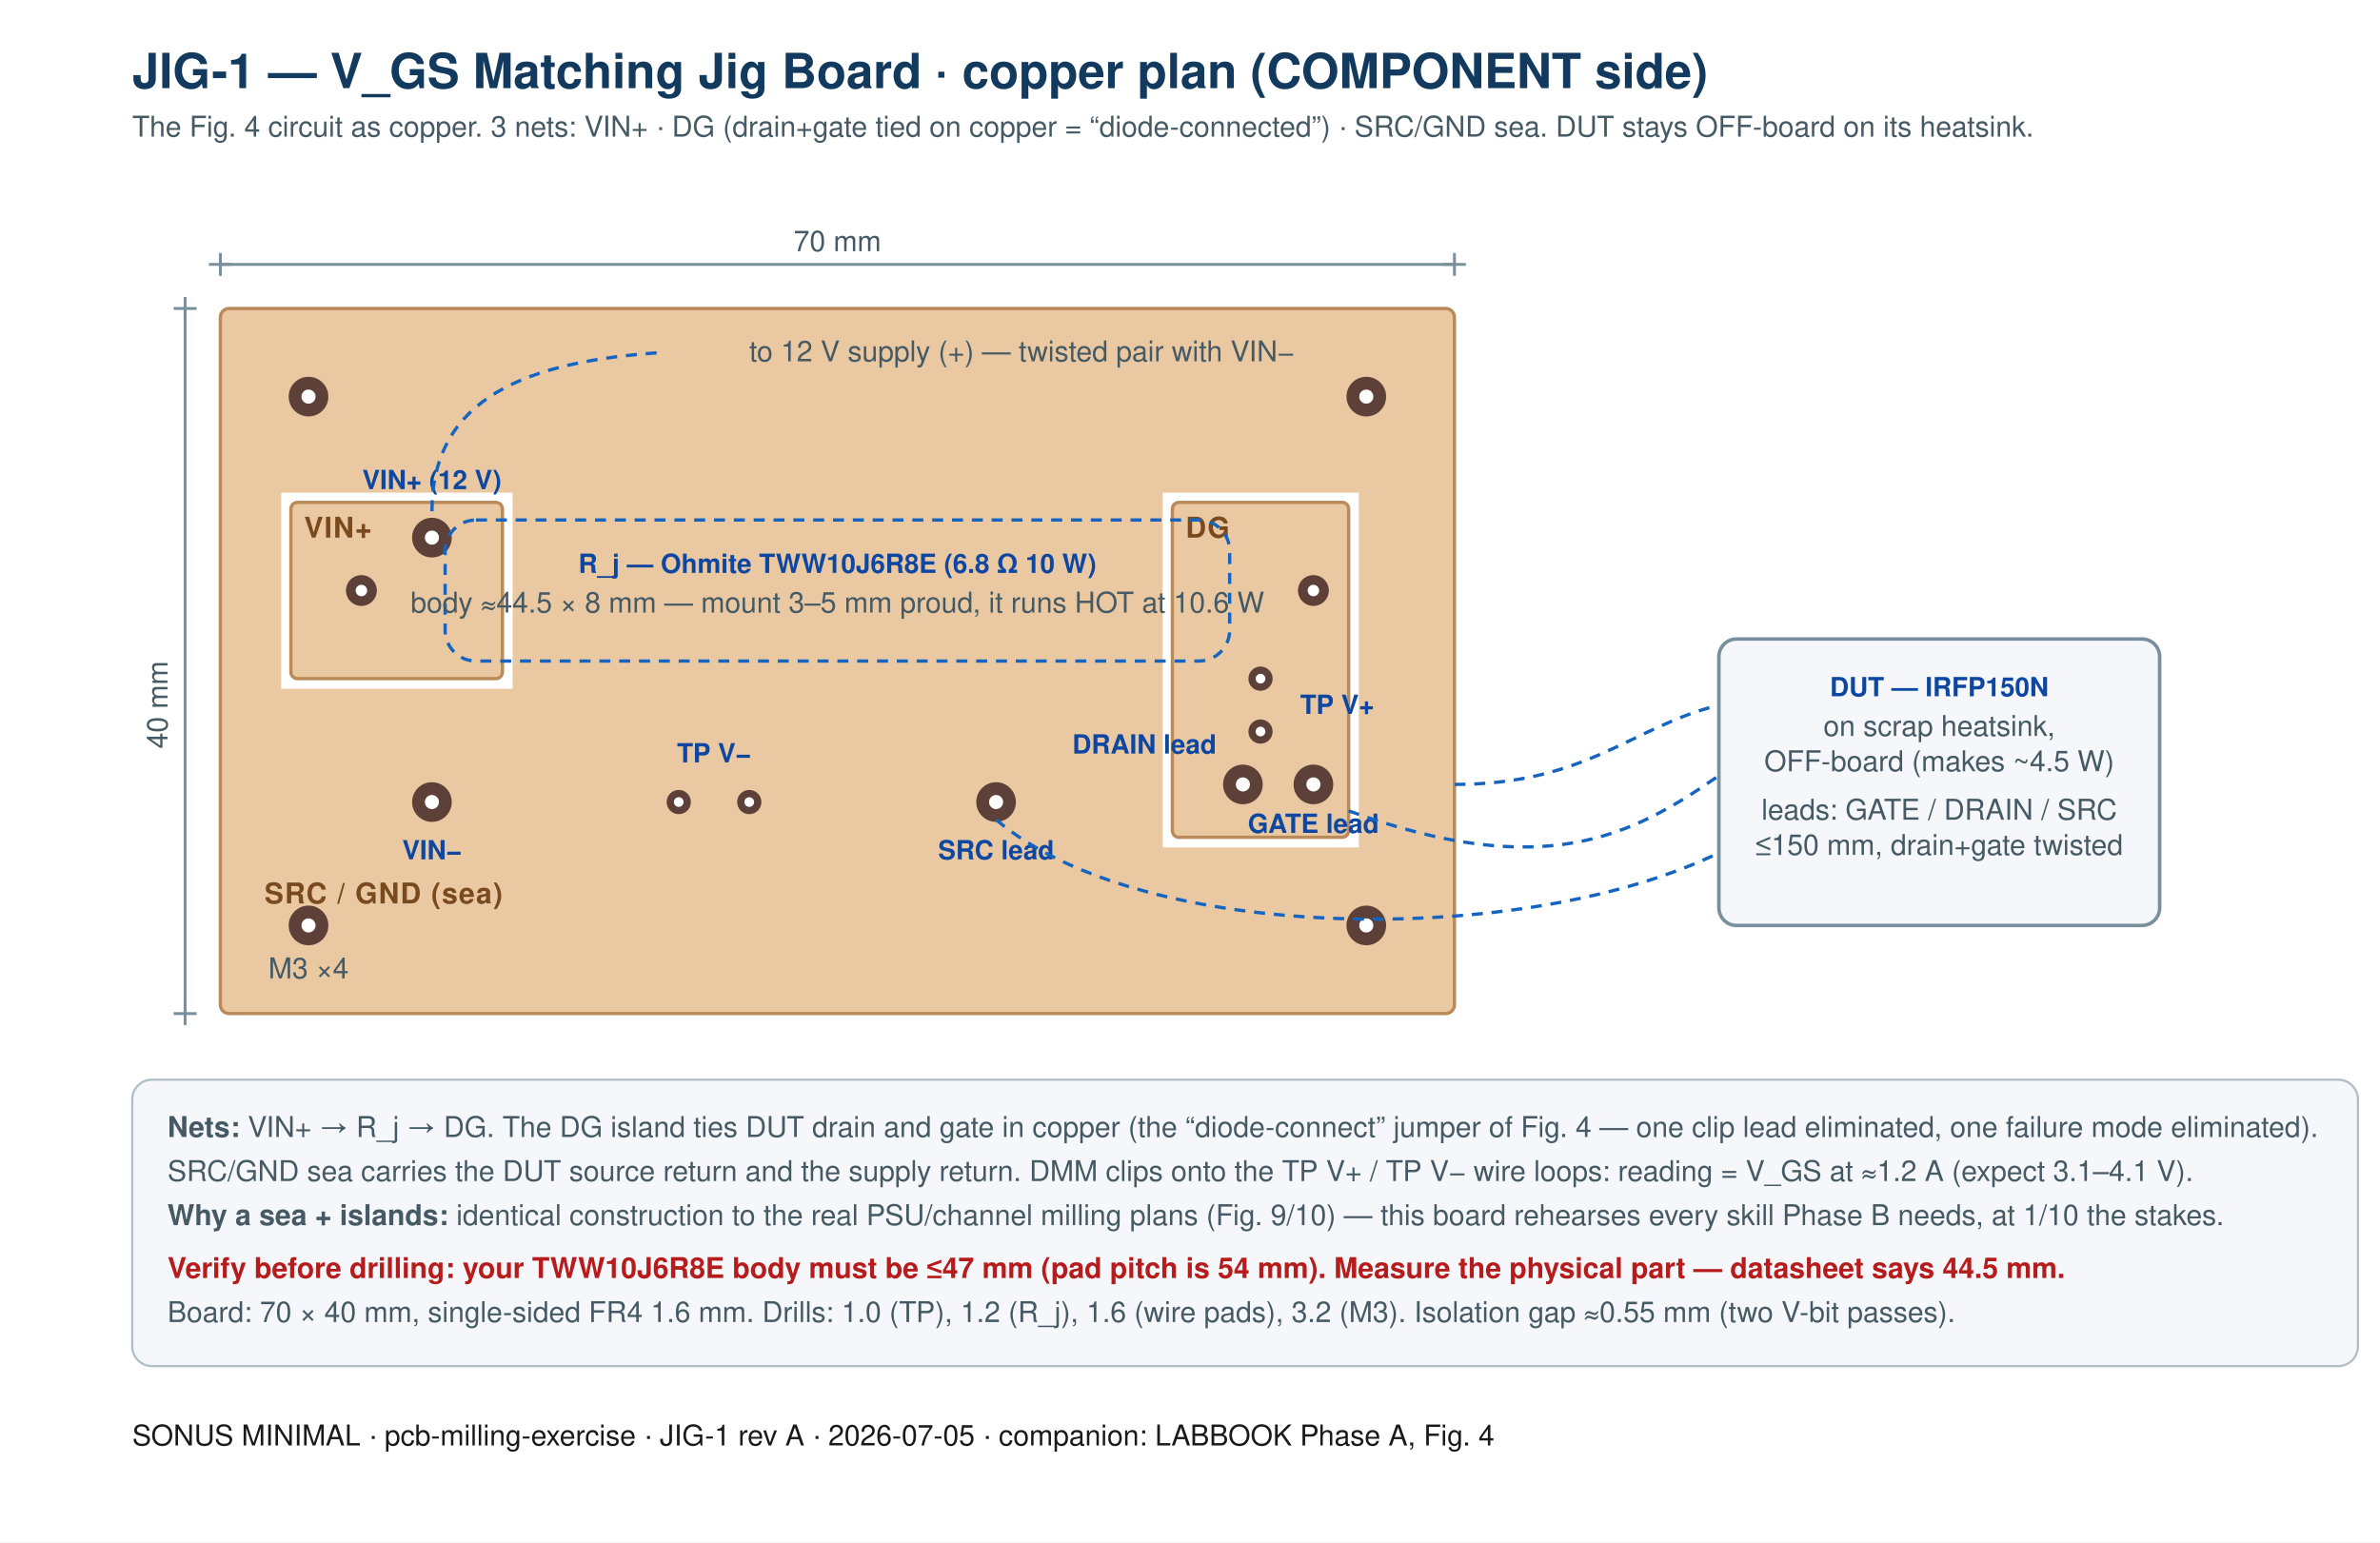
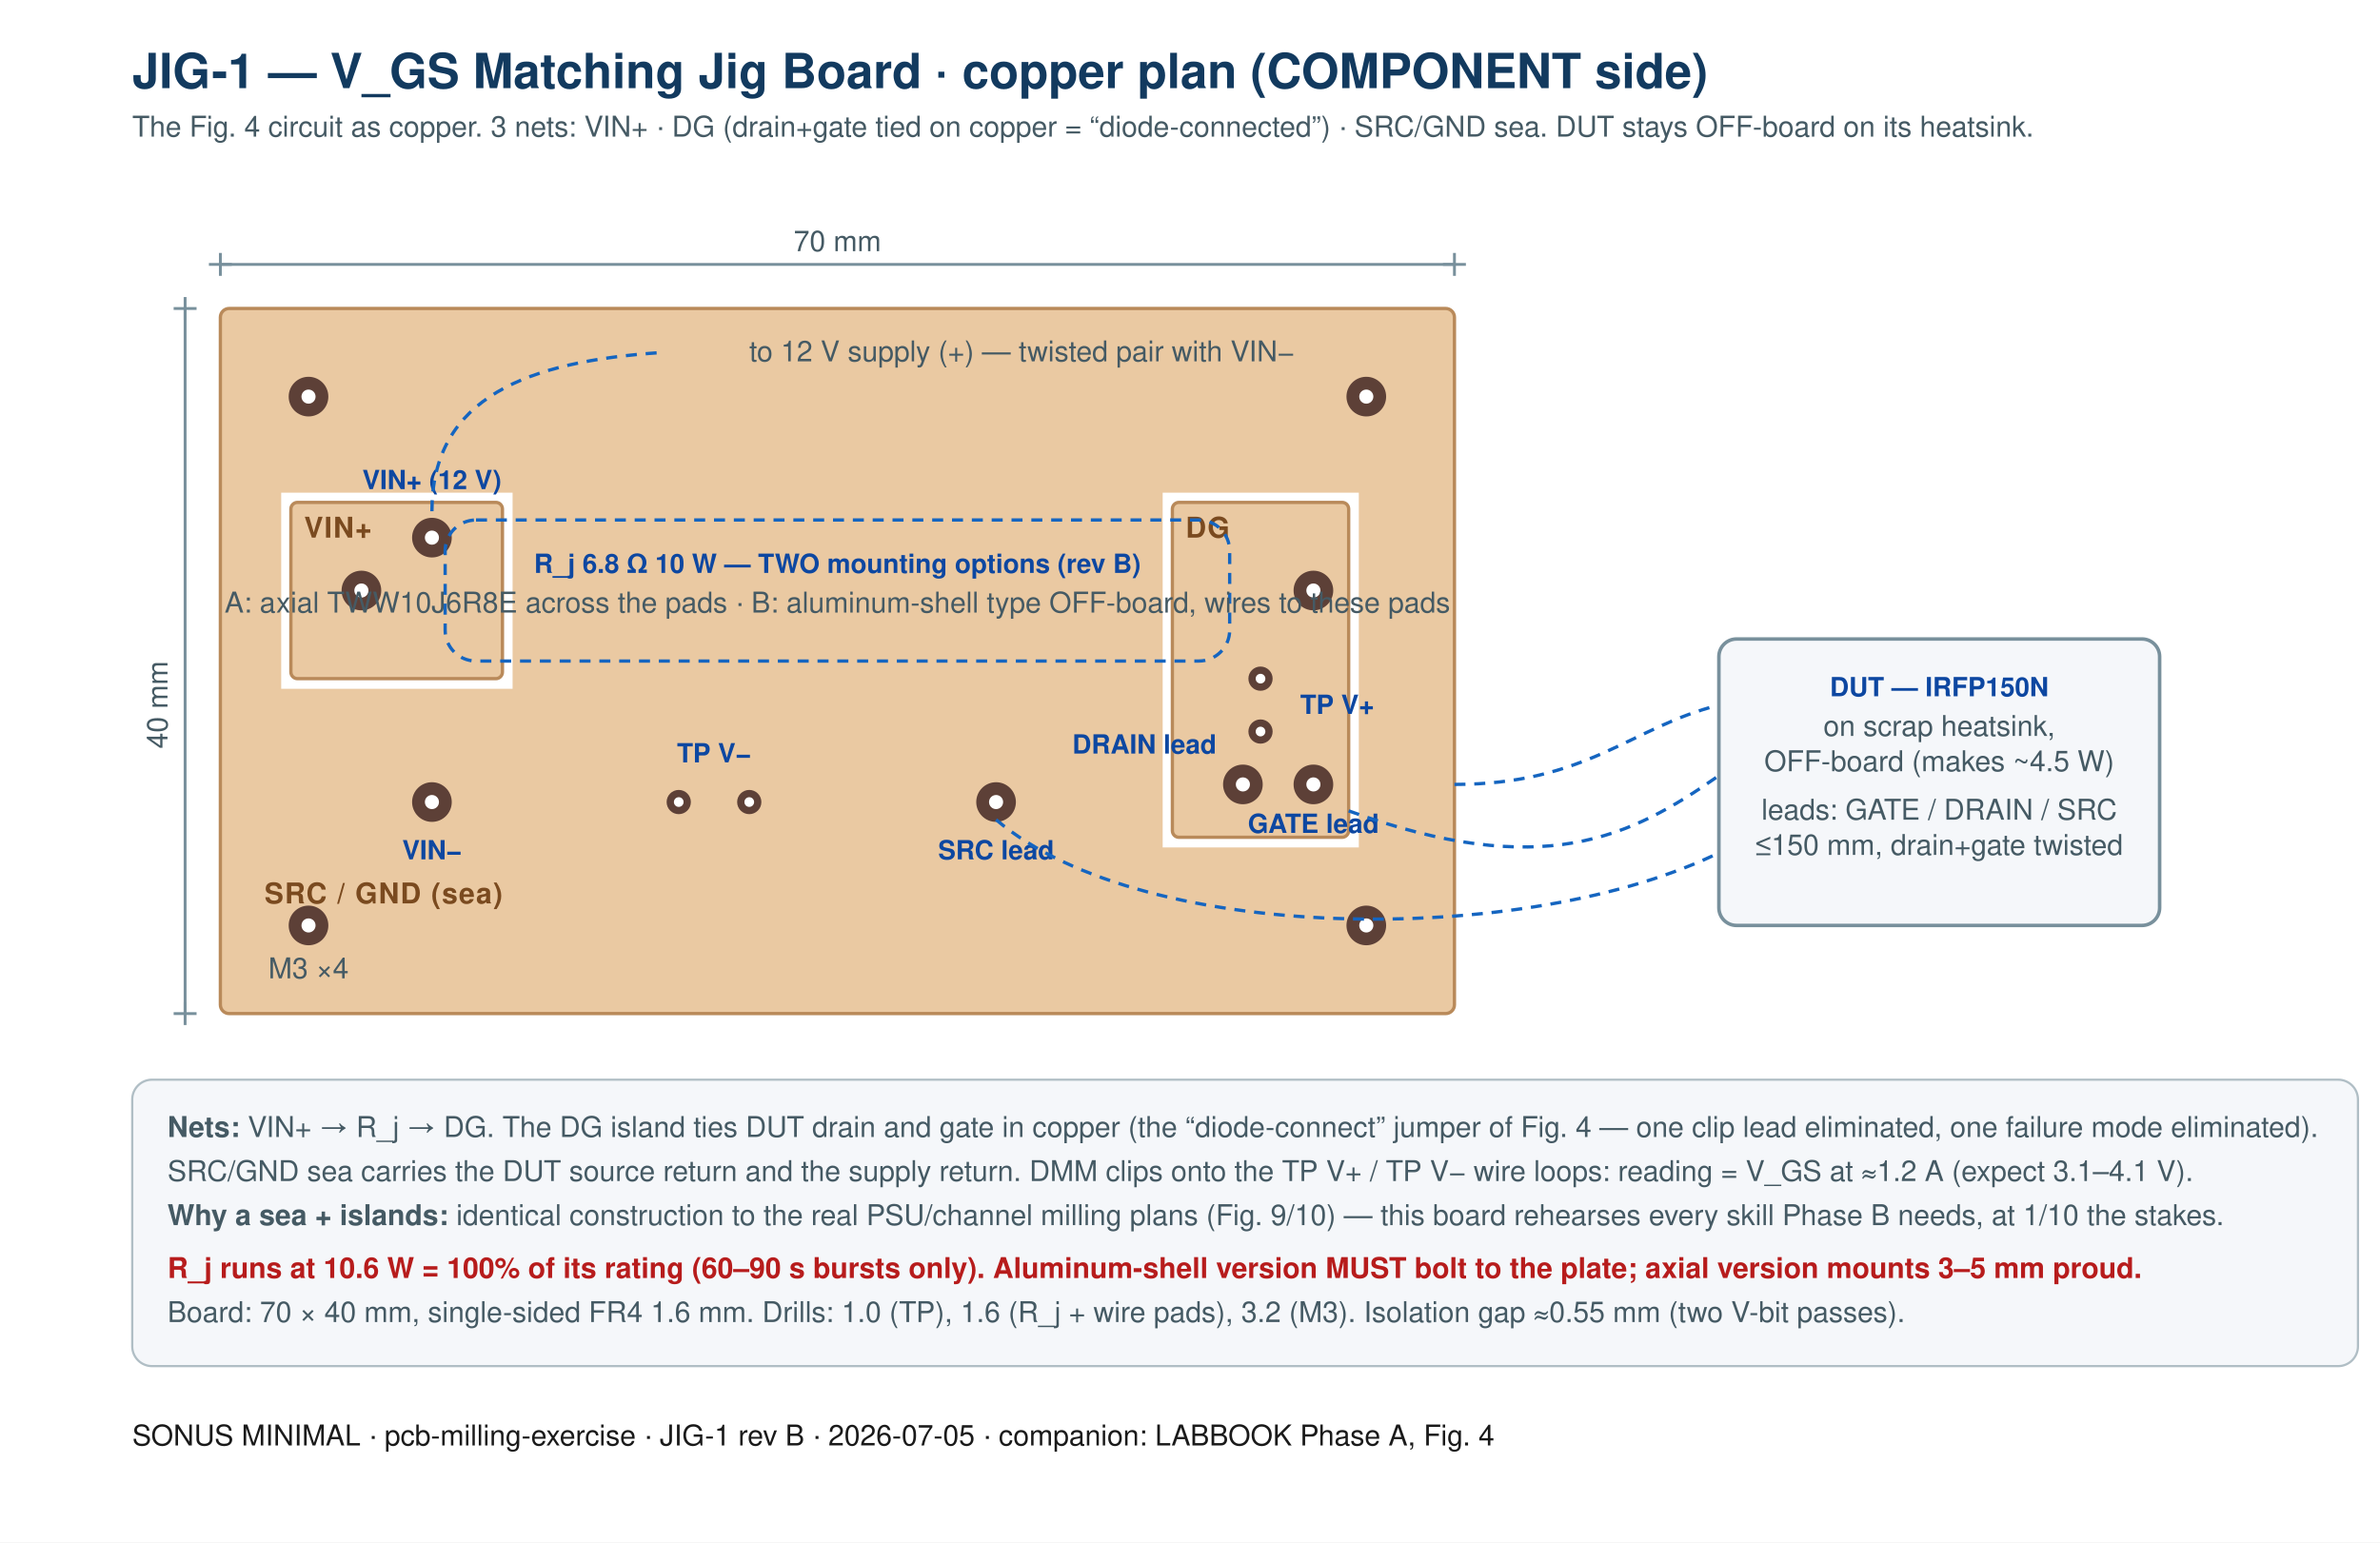
<svg xmlns="http://www.w3.org/2000/svg" viewBox="0 0 1080 700" font-family="Helvetica, Arial, sans-serif">
  <style>
    text{font-family:Helvetica,Arial,sans-serif;fill:#1a1a1a}
    .net{font-size:13px;font-weight:700;fill:#7a4a1f;letter-spacing:0.5px}
    .ref{font-size:12px;font-weight:700;fill:#0d47a1}
    .note{font-size:13px;fill:#455a64}
    .ttl{font-size:22px;font-weight:700;fill:#123a5f}
    .warn{font-size:13px;font-weight:700;fill:#b71c1c}
    .cu{fill:#eac9a2;stroke:#b98a5a;stroke-width:1.5}
    .ghost{fill:none;stroke:#1565c0;stroke-width:1.5;stroke-dasharray:5 4}
    .dim{stroke:#78909c;stroke-width:1.3}
  </style>
  <defs>
    <g id="pd">
      <circle r="7" fill="#5d4037" />
      <circle r="2.6" fill="#fff" />
    </g>
    <g id="pdL">
      <circle r="9" fill="#5d4037" />
      <circle r="3.2" fill="#fff" />
    </g>
    <g id="pdS">
      <circle r="5.5" fill="#5d4037" />
      <circle r="2.2" fill="#fff" />
    </g>
    <marker id="adj" markerWidth="8" markerHeight="8" refX="4" refY="4" orient="auto">
      <path d="M0,4 L8,4 M4,0 L4,8" stroke="#78909c" />
    </marker>
  </defs>
  <rect width="1080" height="700" fill="#fff" />
  <text x="60" y="40" class="ttl">JIG-1 — V_GS Matching Jig Board · copper plan (COMPONENT side)</text>
  <text x="60" y="62" class="note">The Fig. 4 circuit as copper. 3 nets: VIN+ · DG (drain+gate tied on copper = “diode-connected”) · SRC/GND sea. DUT stays OFF-board on its heatsink.</text>
  <path class="dim" d="M100,120 H660" marker-start="url(#adj)" marker-end="url(#adj)" />
  <text x="380" y="114" class="note" text-anchor="middle">70 mm</text>
  <path class="dim" d="M84,140 V460" marker-start="url(#adj)" marker-end="url(#adj)" />
  <text x="76" y="300" class="note" text-anchor="end" transform="rotate(-90 76 300)">40 mm</text>
  <rect x="100" y="140" width="560" height="320" rx="4" class="cu" stroke="#37474f" stroke-width="2.5" />
  <text x="120" y="410" class="net">SRC / GND (sea)</text>
  <rect x="127.6" y="223.6" width="105" height="89" fill="#fff" />
  <rect x="132" y="228" width="96" height="80" rx="3" class="cu" />
  <text x="138" y="244" class="net" font-size="11.5">VIN+</text>
  <rect x="527.6" y="223.6" width="89" height="161" fill="#fff" />
  <rect x="532" y="228" width="80" height="152" rx="3" class="cu" />
  <text x="538" y="244" class="net" font-size="11.5">DG</text>
-   <use href="#pd" x="164" y="268" />
-   <use href="#pd" x="596" y="268" />
+   <use href="#pdL" x="164" y="268" />
+   <use href="#pdL" x="596" y="268" />
  <use href="#pdL" x="196" y="244" />
  <text x="196" y="222" class="ref" text-anchor="middle">VIN+ (12 V)</text>
  <use href="#pdL" x="196" y="364" />
  <text x="196" y="390" class="ref" text-anchor="middle">VIN−</text>
  <use href="#pdL" x="452" y="364" />
  <text x="452" y="390" class="ref" text-anchor="middle">SRC lead</text>
  <use href="#pdL" x="564" y="356" />
  <text x="552" y="342" class="ref" text-anchor="end">DRAIN lead</text>
  <use href="#pdL" x="596" y="356" />
  <text x="596" y="378" class="ref" text-anchor="middle">GATE lead</text>
  <use href="#pdS" x="572" y="308" />
  <use href="#pdS" x="572" y="332" />
  <text x="590" y="324" class="ref">TP V+</text>
  <use href="#pdS" x="308" y="364" />
  <use href="#pdS" x="340" y="364" />
  <text x="324" y="346" class="ref" text-anchor="middle">TP V−</text>
  <use href="#pdL" x="140" y="420" />
  <use href="#pdL" x="620" y="420" />
  <use href="#pdL" x="140" y="180" />
  <use href="#pdL" x="620" y="180" />
  <text x="140" y="444" class="note" text-anchor="middle" font-size="11">M3 ×4</text>
  <rect class="ghost" x="202" y="236" width="356" height="64" rx="14" />
-   <text x="380" y="260" class="ref" text-anchor="middle">R_j — Ohmite TWW10J6R8E (6.8 Ω 10 W)</text>
-   <text x="380" y="278" class="note" text-anchor="middle" font-size="11.5">body ≈44.5 × 8 mm — mount 3–5 mm proud, it runs HOT at 10.6 W</text>
+   <text x="380" y="260" class="ref" text-anchor="middle">R_j 6.8 Ω 10 W — TWO mounting options (rev B)</text>
+   <text x="380" y="278" class="note" text-anchor="middle" font-size="11.5">A: axial TWW10J6R8E across the pads · B: aluminum-shell type OFF-board, wires to these pads</text>
  <path class="ghost" d="M660,356 C720,356 740,330 780,320" />
  <path class="ghost" d="M612,368 C700,400 740,380 780,352" />
  <path class="ghost" d="M452,372 C520,430 700,430 786,384" />
  <rect x="780" y="290" width="200" height="130" rx="8" fill="#f5f7fa" stroke="#78909c" stroke-width="1.6" />
  <text x="880" y="316" class="ref" text-anchor="middle">DUT — IRFP150N</text>
  <text x="880" y="334" class="note" text-anchor="middle" font-size="12">on scrap heatsink,</text>
  <text x="880" y="350" class="note" text-anchor="middle" font-size="12">OFF-board (makes ~4.5 W)</text>
  <text x="880" y="372" class="note" text-anchor="middle" font-size="12">leads: GATE / DRAIN / SRC</text>
  <text x="880" y="388" class="note" text-anchor="middle" font-size="12">≤150 mm, drain+gate twisted</text>
  <path class="ghost" d="M196,232 C196,180 240,164 300,160" />
  <text x="340" y="164" class="note" font-size="12">to 12 V supply (+) — twisted pair with VIN−</text>
  <rect x="60" y="490" width="1010" height="130" rx="9" fill="#f5f7fa" stroke="#b0bec5" />
  <text x="76" y="516" class="note">
    <tspan font-weight="700">Nets:</tspan> VIN+ → R_j → DG. The DG island ties DUT drain and gate in copper (the “diode-connect” jumper of Fig. 4 — one clip lead eliminated, one failure mode eliminated).</text>
  <text x="76" y="536" class="note">SRC/GND sea carries the DUT source return and the supply return. DMM clips onto the TP V+ / TP V− wire loops: reading = V_GS at ≈1.2 A (expect 3.1–4.1 V).</text>
  <text x="76" y="556" class="note">
    <tspan font-weight="700">Why a sea + islands:</tspan> identical construction to the real PSU/channel milling plans (Fig. 9/10) — this board rehearses every skill Phase B needs, at 1/10 the stakes.</text>
-   <text x="76" y="580" class="warn">Verify before drilling: your TWW10J6R8E body must be ≤47 mm (pad pitch is 54 mm). Measure the physical part — datasheet says 44.5 mm.</text>
-   <text x="76" y="600" class="note">Board: 70 × 40 mm, single-sided FR4 1.6 mm. Drills: 1.0 (TP), 1.2 (R_j), 1.6 (wire pads), 3.2 (M3). Isolation gap ≈0.55 mm (two V-bit passes).</text>
-   <text x="60" y="656" font-size="13" fill="#37474f">SONUS MINIMAL · pcb-milling-exercise · JIG-1 rev A · 2026-07-05 · companion: LABBOOK Phase A, Fig. 4</text>
+   <text x="76" y="580" class="warn">R_j runs at 10.6 W = 100% of its rating (60–90 s bursts only). Aluminum-shell version MUST bolt to the plate; axial version mounts 3–5 mm proud.</text>
+   <text x="76" y="600" class="note">Board: 70 × 40 mm, single-sided FR4 1.6 mm. Drills: 1.0 (TP), 1.6 (R_j + wire pads), 3.2 (M3). Isolation gap ≈0.55 mm (two V-bit passes).</text>
+   <text x="60" y="656" font-size="13" fill="#37474f">SONUS MINIMAL · pcb-milling-exercise · JIG-1 rev B · 2026-07-05 · companion: LABBOOK Phase A, Fig. 4</text>
</svg>
